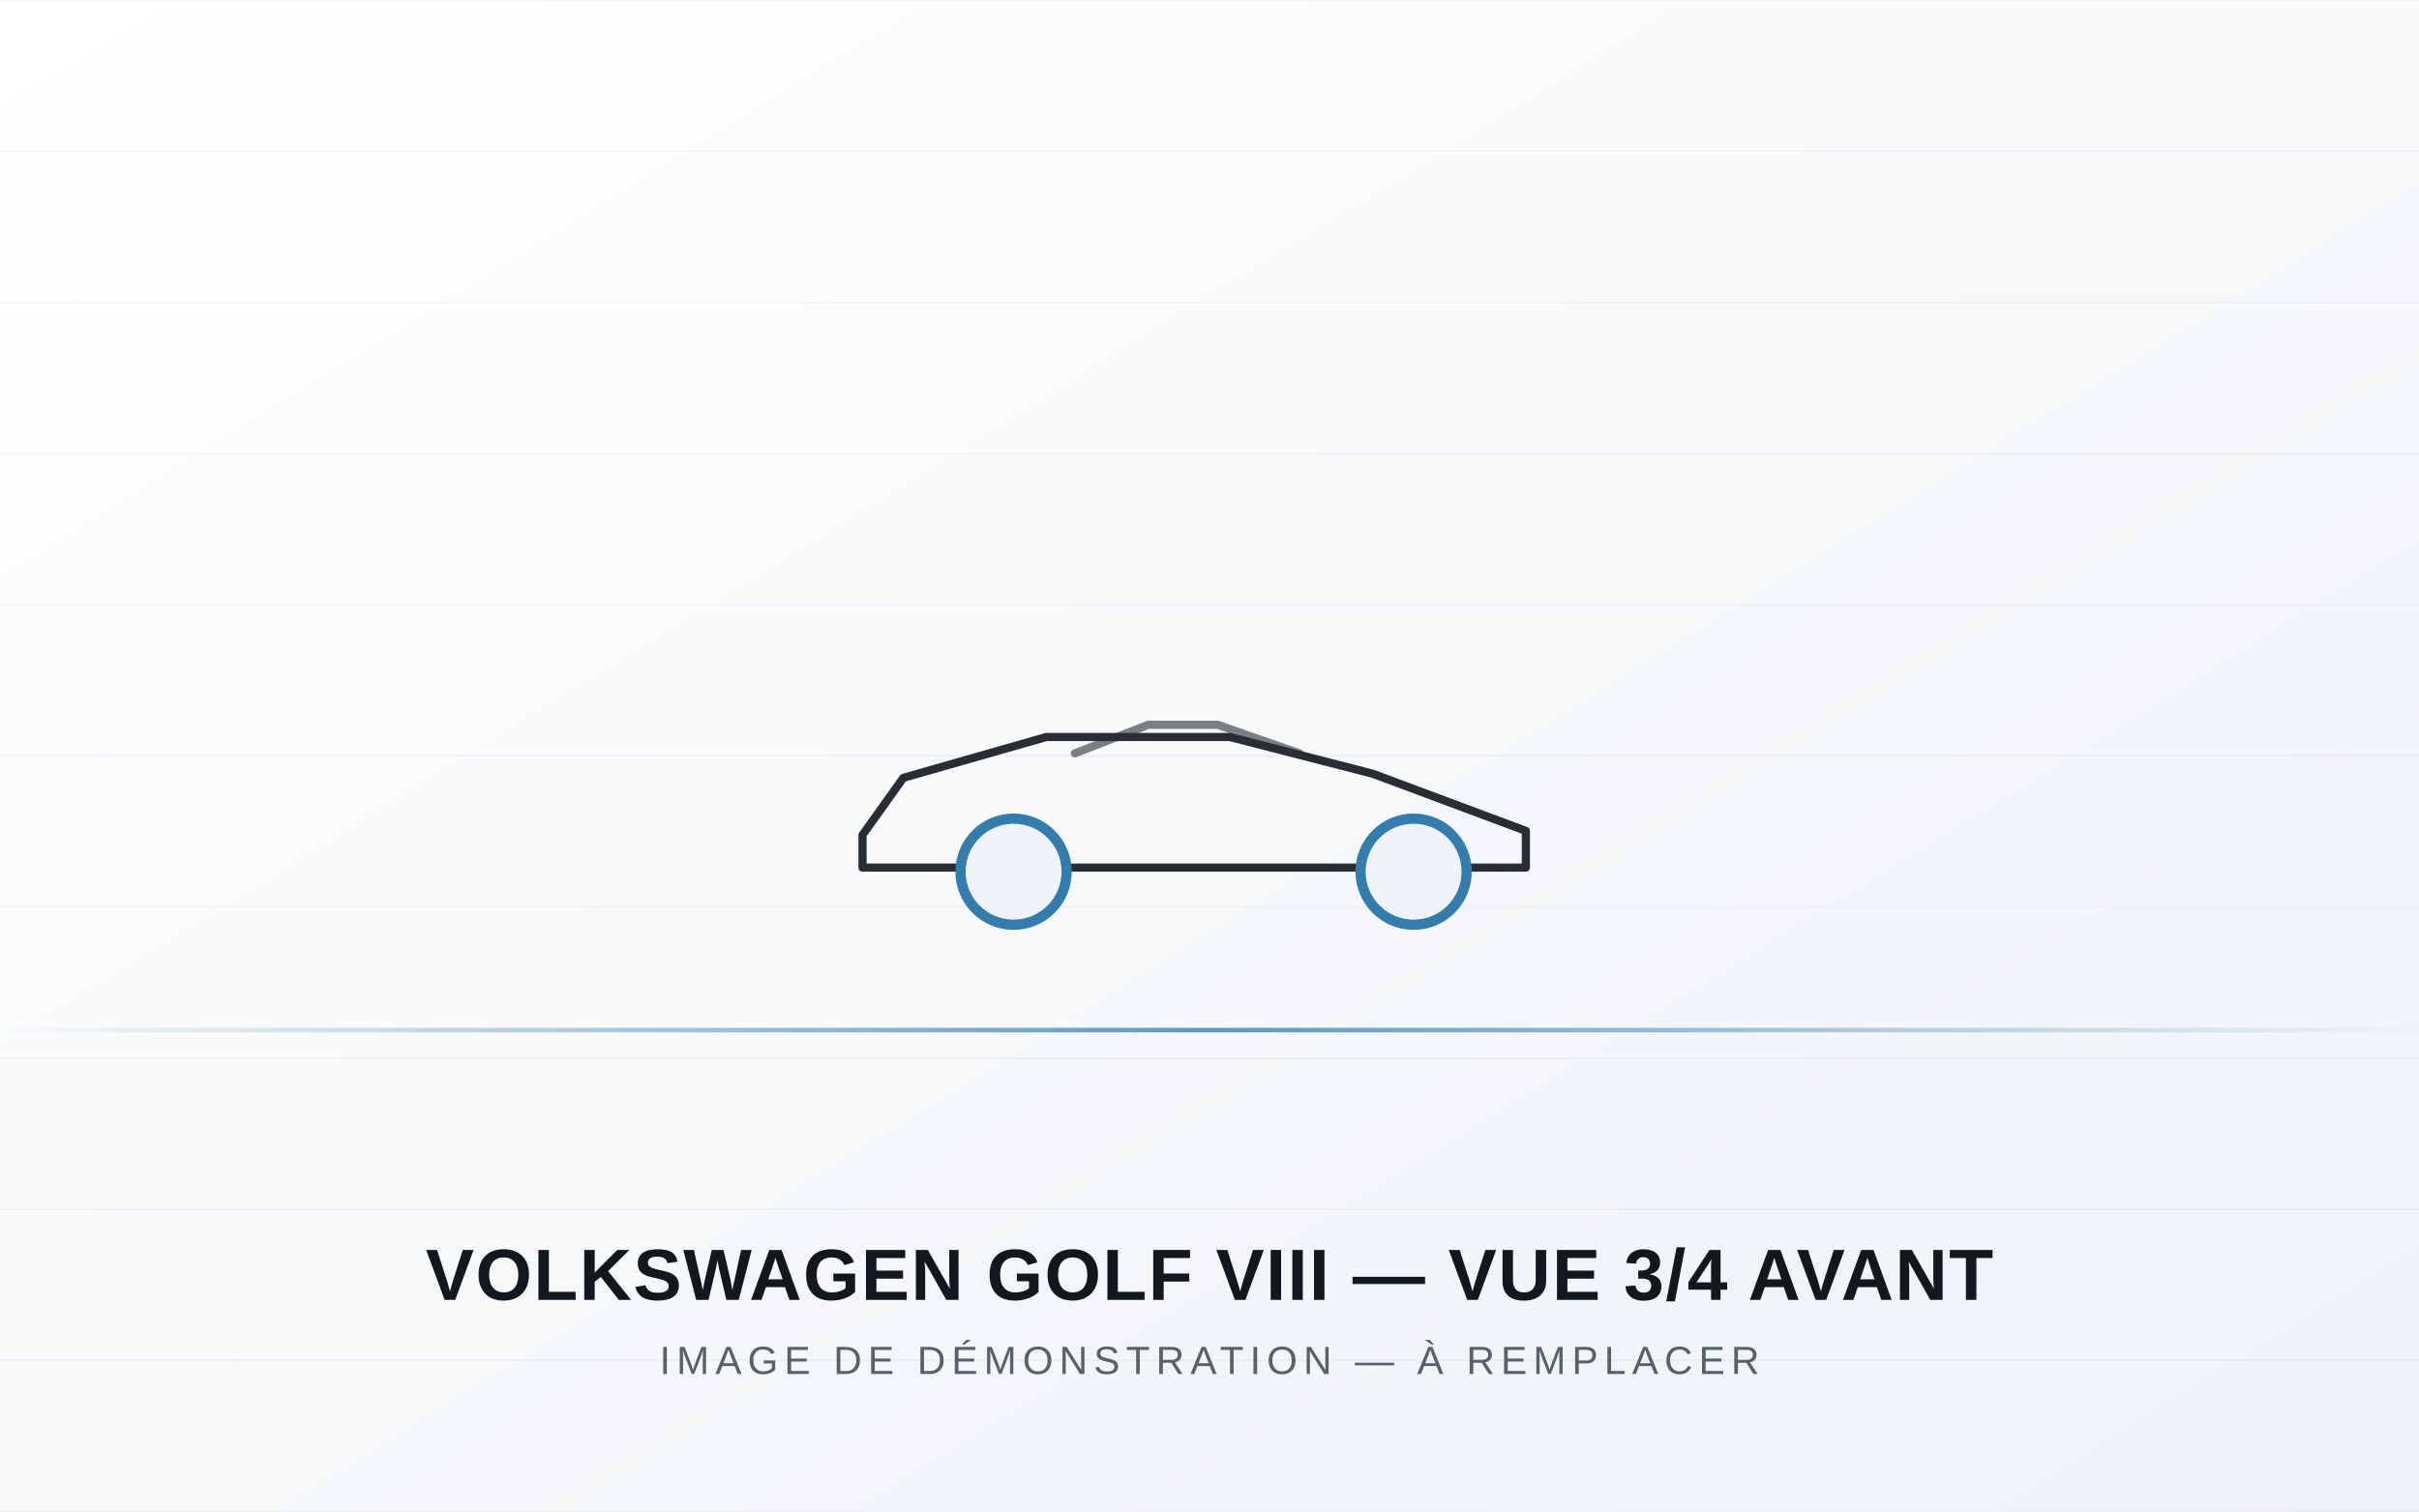
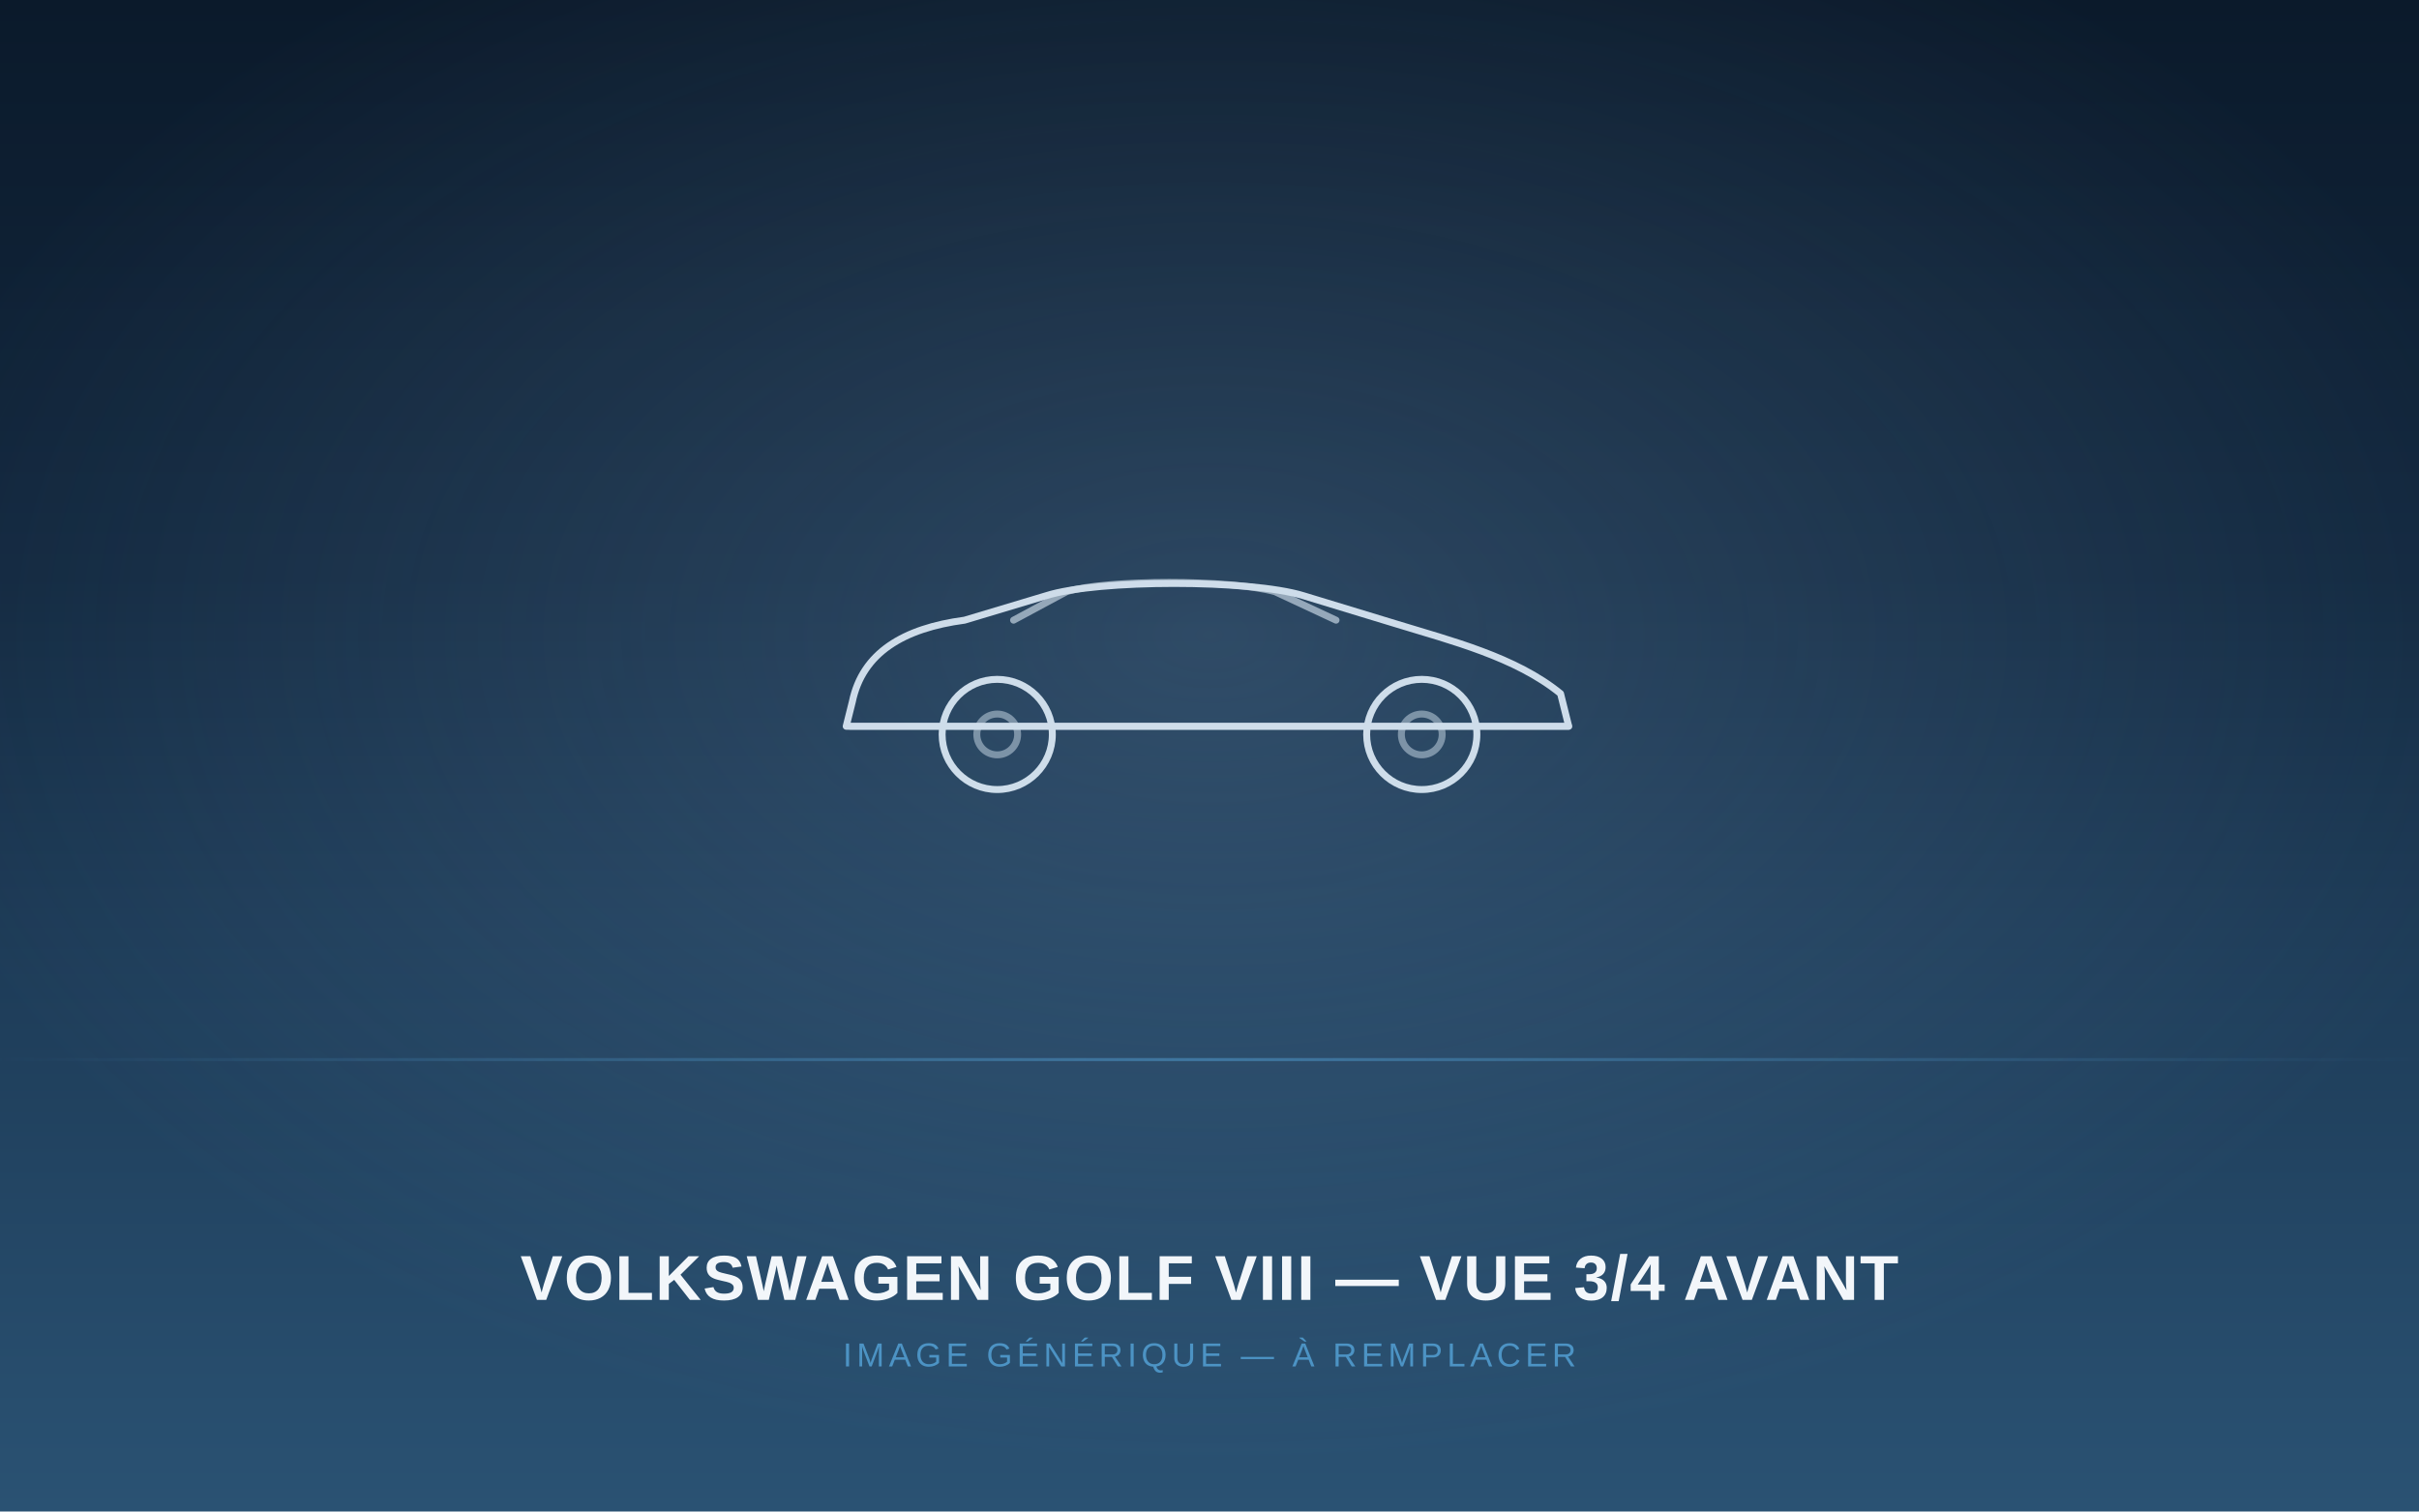
<svg xmlns="http://www.w3.org/2000/svg" width="1600" height="1000" viewBox="0 0 1600 1000">
  <defs>
-     <linearGradient id="bg" x1="0%" y1="0%" x2="100%" y2="100%">
-       <stop offset="0%" stop-color="#ffffff" />
-       <stop offset="100%" stop-color="#eef2f6" />
+     <linearGradient id="bg" x1="0%" y1="0%" x2="0%" y2="100%">
+       <stop offset="0%" stop-color="#0b1a2b" />
+       <stop offset="38%" stop-color="#12283f" />
+       <stop offset="62%" stop-color="#1d3b57" />
+       <stop offset="100%" stop-color="#2a5273" />
    </linearGradient>
+     <radialGradient id="glow" cx="50%" cy="42%" r="55%">
+       <stop offset="0%" stop-color="#8cb9e1" stop-opacity="0.22" />
+       <stop offset="100%" stop-color="#8cb9e1" stop-opacity="0" />
+     </radialGradient>
    <linearGradient id="rule" x1="0%" y1="0%" x2="100%" y2="0%">
-       <stop offset="0%" stop-color="#1d6fa5" stop-opacity="0" />
-       <stop offset="50%" stop-color="#1d6fa5" stop-opacity="0.7" />
-       <stop offset="100%" stop-color="#1d6fa5" stop-opacity="0" />
+       <stop offset="0%" stop-color="#4c93c4" stop-opacity="0" />
+       <stop offset="50%" stop-color="#4c93c4" stop-opacity="0.6" />
+       <stop offset="100%" stop-color="#4c93c4" stop-opacity="0" />
    </linearGradient>
  </defs>
  <rect width="1600" height="1000" fill="url(#bg)" />
-   <g opacity="0.07" stroke="#57616e" stroke-width="1">
-     <line x1="0" y1="0" x2="1600" y2="0" />
-     <line x1="0" y1="100" x2="1600" y2="100" />
-     <line x1="0" y1="200" x2="1600" y2="200" />
-     <line x1="0" y1="300" x2="1600" y2="300" />
-     <line x1="0" y1="400" x2="1600" y2="400" />
-     <line x1="0" y1="500" x2="1600" y2="500" />
-     <line x1="0" y1="600" x2="1600" y2="600" />
-     <line x1="0" y1="700" x2="1600" y2="700" />
-     <line x1="0" y1="800" x2="1600" y2="800" />
-     <line x1="0" y1="900" x2="1600" y2="900" />
-     <line x1="0" y1="1000" x2="1600" y2="1000" />
+   <rect width="1600" height="1000" fill="url(#glow)" />
+   <rect x="0" y="700" width="1600" height="2" fill="url(#rule)" />
+   <g transform="translate(800, 440) scale(1.35)" fill="none" stroke="#dce9f5" stroke-width="3.4" stroke-linejoin="round" stroke-linecap="round" opacity="0.92">
+     <path d="M -175 18 C -170 -6 -150 -18 -120 -22 L -80 -34 C -55 -42 20 -42 46 -34 L 92 -20 C 118 -12 150 -4 172 14 L 176 30 L -178 30 Z" />
+     <path d="M -96 -22 L -70 -36 C -50 -42 10 -42 32 -36 L 62 -22" opacity="0.65" />
+     <line x1="-176" y1="30" x2="176" y2="30" opacity="0.5" />
+     <circle cx="-104" cy="34" r="27" />
+     <circle cx="104" cy="34" r="27" />
+     <circle cx="-104" cy="34" r="10" opacity="0.5" />
+     <circle cx="104" cy="34" r="10" opacity="0.5" />
  </g>
-   <rect x="0" y="680" width="1600" height="3" fill="url(#rule)" />
-   <g transform="translate(800, 520) scale(1.35)" fill="none" stroke="#12181f" stroke-width="4" opacity="0.9" stroke-linejoin="round" stroke-linecap="round">
-     <path d="M -170 24 L -150 -4 L -80 -24 L 10 -24 L 80 -6 L 155 22 L 155 40 L -170 40 Z" />
-     <path d="M -66 -16 L -30 -30 L 4 -30 L 44 -16" opacity="0.6" />
-     <circle cx="-96" cy="42" r="26" fill="#eef2f6" stroke="#1d6fa5" stroke-width="5" />
-     <circle cx="100" cy="42" r="26" fill="#eef2f6" stroke="#1d6fa5" stroke-width="5" />
-   </g>
-   <text x="50%" y="860" text-anchor="middle" font-family="Arial, Helvetica, sans-serif" font-weight="800" font-size="48" fill="#12181f" letter-spacing="1">VOLKSWAGEN GOLF VIII — VUE 3/4 AVANT</text>
-   <text x="50%" y="909" text-anchor="middle" font-family="Arial, Helvetica, sans-serif" font-size="26" fill="#57616e" letter-spacing="4">IMAGE DE DÉMONSTRATION — À REMPLACER</text>
+   <text x="50%" y="860" text-anchor="middle" font-family="Arial, Helvetica, sans-serif" font-weight="700" font-size="42" fill="#f2f6fa" letter-spacing="1">VOLKSWAGEN GOLF VIII — VUE 3/4 AVANT</text>
+   <text x="50%" y="904" text-anchor="middle" font-family="Arial, Helvetica, sans-serif" font-size="22" fill="#4c93c4" letter-spacing="3">IMAGE GÉNÉRIQUE — À REMPLACER</text>
</svg>
